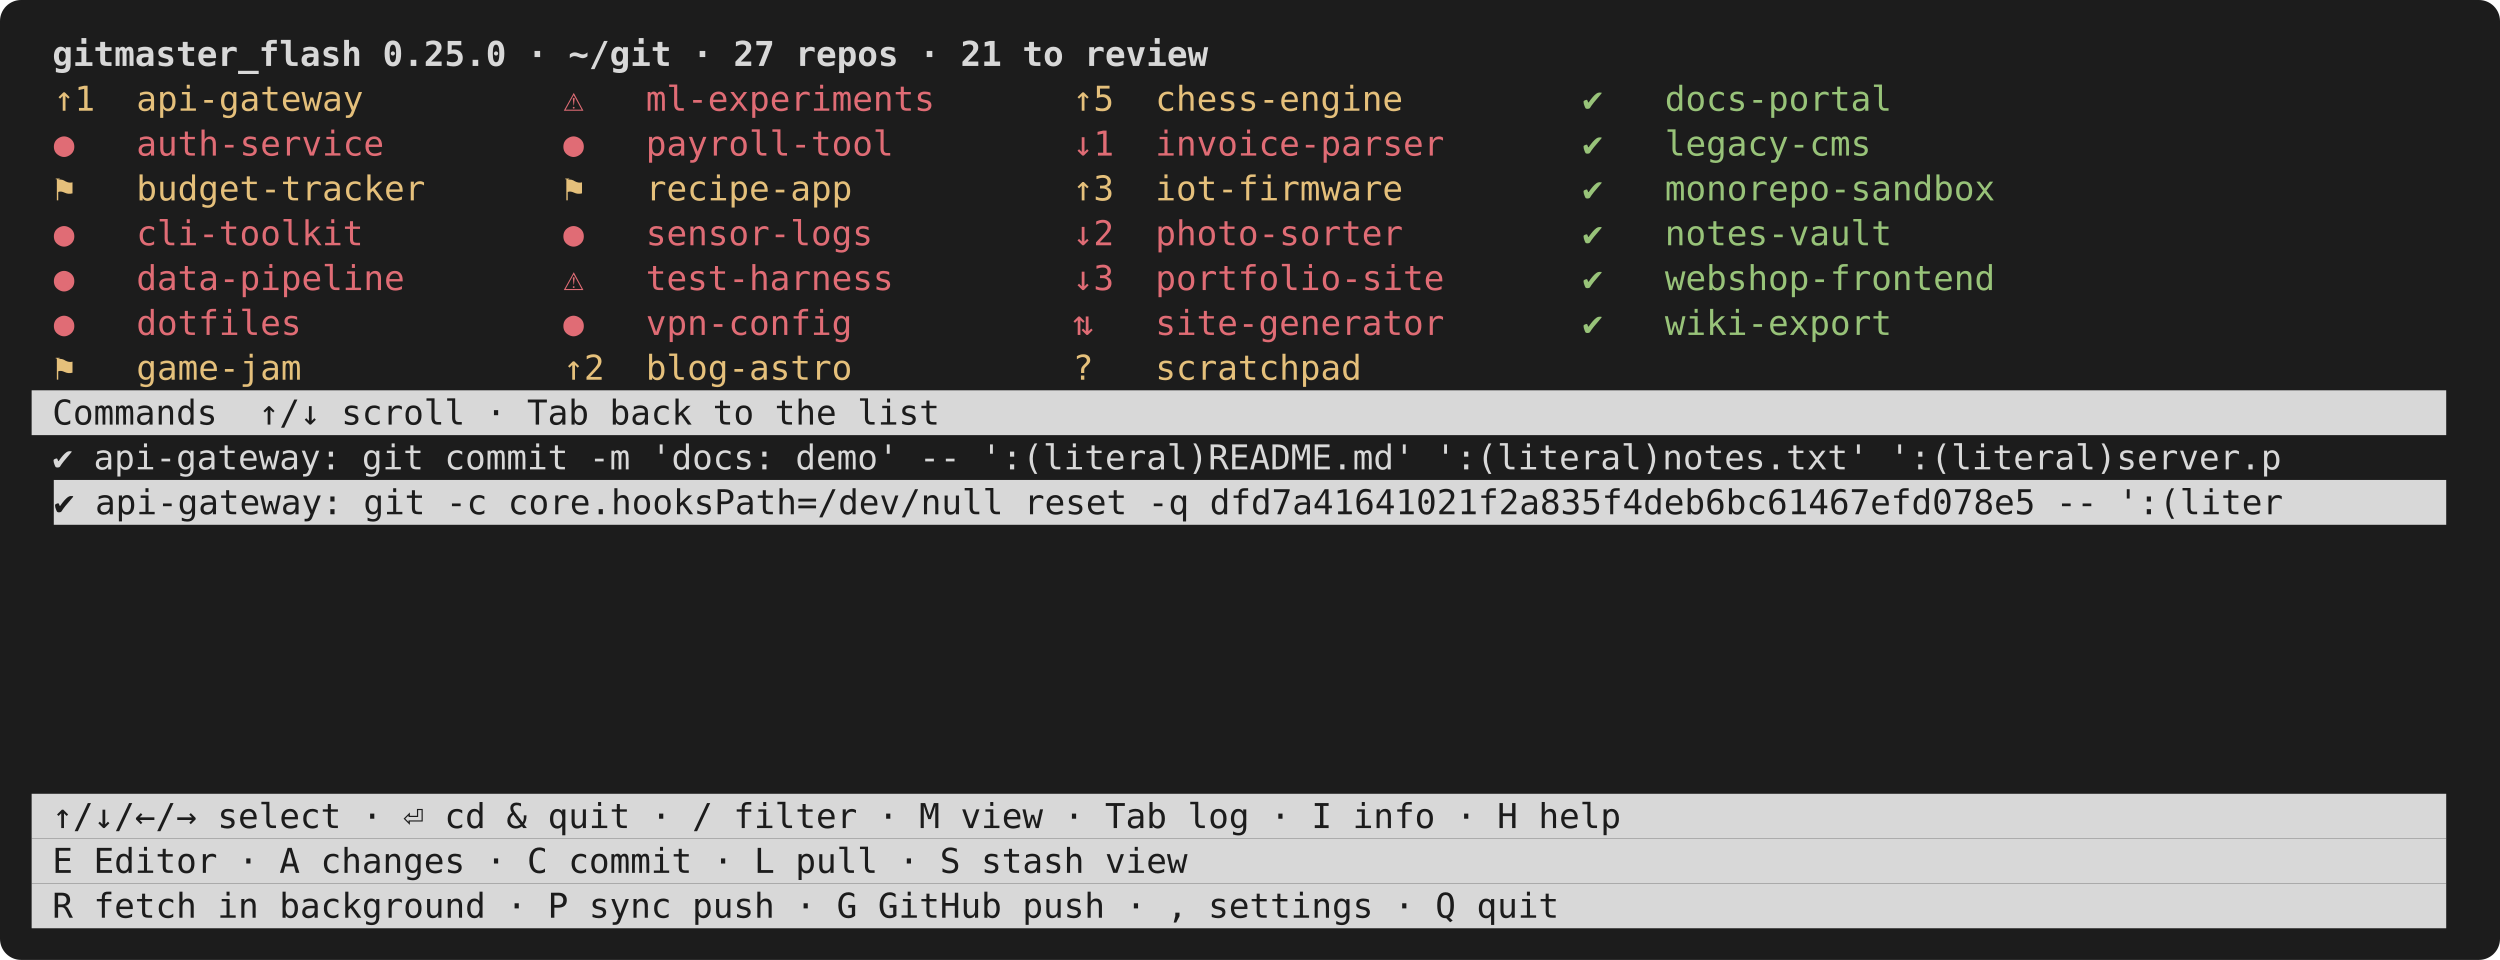
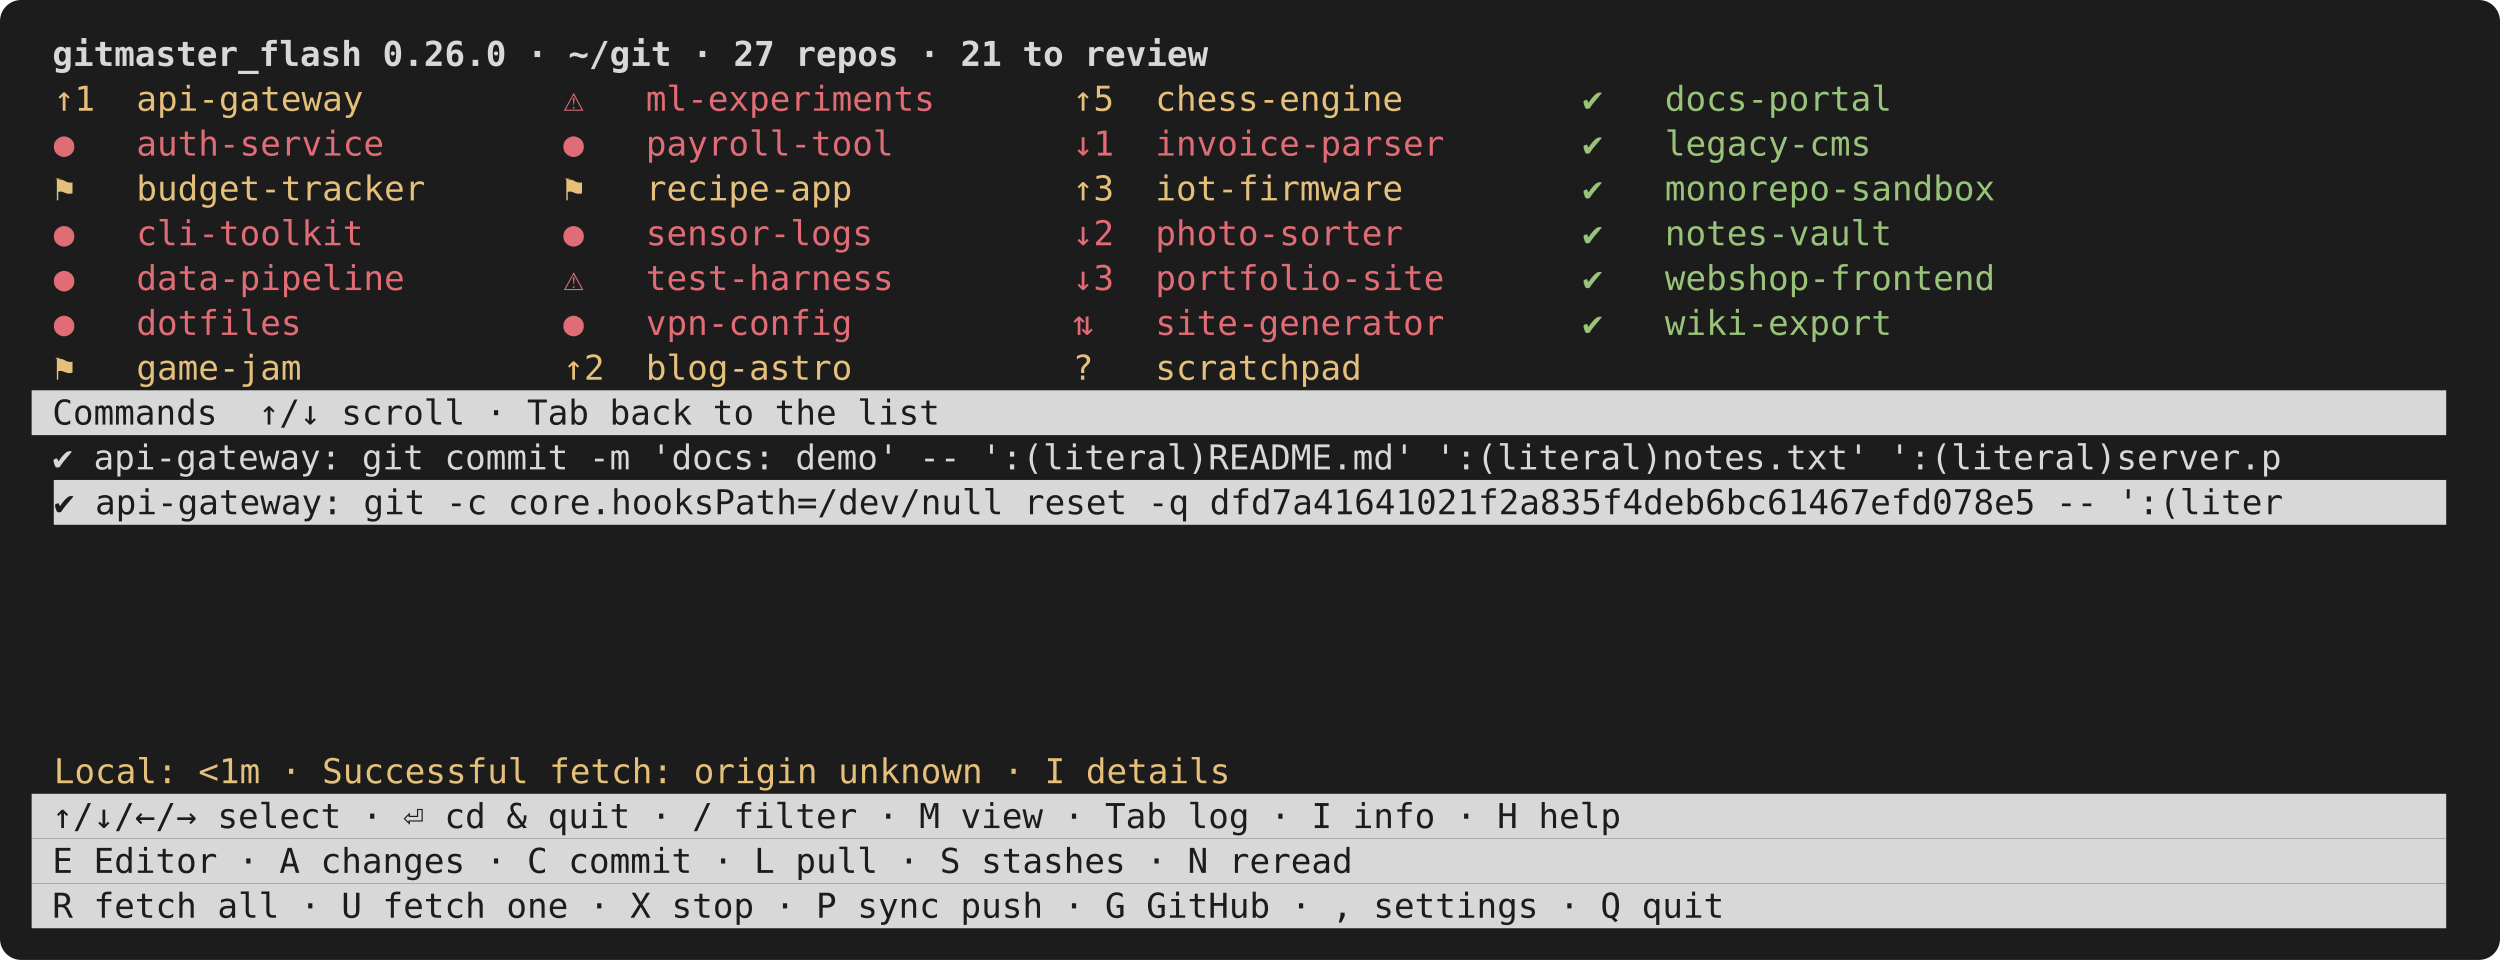
<svg xmlns="http://www.w3.org/2000/svg" viewBox="0 0 948 364" width="948" height="364" font-family="ui-monospace,SFMono-Regular,Menlo,Consolas,monospace" font-size="13">
  <rect width="948" height="364" rx="8" fill="#1c1c1c" />
-   <text x="12.0" y="25.0" fill="#d8d8d8" font-weight="bold" xml:space="preserve"> gitmaster_flash 0.25.0 · ~/git · 27 repos · 21 to review                                                    </text>
+   <text x="12.0" y="25.0" fill="#d8d8d8" font-weight="bold" xml:space="preserve"> gitmaster_flash 0.26.0 · ~/git · 27 repos · 21 to review                                                    </text>
  <text x="20.4" y="42.0" fill="#e5c07b" xml:space="preserve">↑1  api-gateway      </text>
  <text x="213.6" y="42.0" fill="#e06c75" xml:space="preserve">⚠   ml-experiments   </text>
  <text x="406.8" y="42.0" fill="#e5c07b" xml:space="preserve">↑5  chess-engine     </text>
  <text x="600.0" y="42.0" fill="#98c379" xml:space="preserve">✔   docs-portal      </text>
  <text x="20.4" y="59.0" fill="#e06c75" xml:space="preserve">●   auth-service     </text>
  <text x="213.6" y="59.0" fill="#e06c75" xml:space="preserve">●   payroll-tool     </text>
  <text x="406.8" y="59.0" fill="#e06c75" xml:space="preserve">↓1  invoice-parser   </text>
  <text x="600.0" y="59.0" fill="#98c379" xml:space="preserve">✔   legacy-cms       </text>
  <text x="20.4" y="76.0" fill="#e5c07b" xml:space="preserve">⚑   budget-tracker   </text>
  <text x="213.6" y="76.0" fill="#e5c07b" xml:space="preserve">⚑   recipe-app       </text>
  <text x="406.8" y="76.0" fill="#e5c07b" xml:space="preserve">↑3  iot-firmware     </text>
  <text x="600.0" y="76.0" fill="#98c379" xml:space="preserve">✔   monorepo-sandbox </text>
  <text x="20.4" y="93.0" fill="#e06c75" xml:space="preserve">●   cli-toolkit      </text>
  <text x="213.6" y="93.0" fill="#e06c75" xml:space="preserve">●   sensor-logs      </text>
  <text x="406.8" y="93.0" fill="#e06c75" xml:space="preserve">↓2  photo-sorter     </text>
  <text x="600.0" y="93.0" fill="#98c379" xml:space="preserve">✔   notes-vault      </text>
  <text x="20.4" y="110.0" fill="#e06c75" xml:space="preserve">●   data-pipeline    </text>
  <text x="213.6" y="110.0" fill="#e06c75" xml:space="preserve">⚠   test-harness     </text>
  <text x="406.8" y="110.0" fill="#e06c75" xml:space="preserve">↓3  portfolio-site   </text>
  <text x="600.0" y="110.0" fill="#98c379" xml:space="preserve">✔   webshop-frontend </text>
  <text x="20.4" y="127.0" fill="#e06c75" xml:space="preserve">●   dotfiles         </text>
  <text x="213.6" y="127.0" fill="#e06c75" xml:space="preserve">●   vpn-config       </text>
  <text x="406.8" y="127.0" fill="#e06c75" xml:space="preserve">⇅   site-generator   </text>
  <text x="600.0" y="127.0" fill="#98c379" xml:space="preserve">✔   wiki-export      </text>
  <text x="20.4" y="144.0" fill="#e5c07b" xml:space="preserve">⚑   game-jam         </text>
  <text x="213.6" y="144.0" fill="#e5c07b" xml:space="preserve">↑2  blog-astro       </text>
  <text x="406.8" y="144.0" fill="#e5c07b" xml:space="preserve">?   scratchpad       </text>
  <rect x="12.0" y="148.0" width="915.6" height="17.0" fill="#d8d8d8" />
  <text x="12.0" y="161.0" fill="#1c1c1c" xml:space="preserve"> Commands  ↑/↓ scroll · Tab back to the list                                                                 </text>
  <text x="12.0" y="178.0" fill="#d8d8d8" xml:space="preserve"> ✔ api-gateway: git commit -m 'docs: demo' -- ':(literal)README.md' ':(literal)notes.txt' ':(literal)server.p </text>
  <rect x="20.4" y="182.0" width="907.2" height="17.0" fill="#d8d8d8" />
  <text x="20.4" y="195.0" fill="#1c1c1c" xml:space="preserve">✔ api-gateway: git -c core.hooksPath=/dev/null reset -q dfd7a41641021f2a835f4deb6bc61467efd078e5 -- ':(liter</text>
+   <text x="20.4" y="297.0" fill="#e5c07b" xml:space="preserve">Local: &lt;1m · Successful fetch: origin unknown · I details</text>
  <rect x="12.0" y="301.0" width="915.6" height="17.0" fill="#d8d8d8" />
  <text x="12.0" y="314.0" fill="#1c1c1c" xml:space="preserve"> ↑/↓/←/→ select · ⏎ cd &amp; quit · / filter · M view · Tab log · I info · H help                                </text>
  <rect x="12.0" y="318.0" width="915.6" height="17.0" fill="#d8d8d8" />
-   <text x="12.0" y="331.0" fill="#1c1c1c" xml:space="preserve"> E Editor · A changes · C commit · L pull · S stash view                                                     </text>
+   <text x="12.0" y="331.0" fill="#1c1c1c" xml:space="preserve"> E Editor · A changes · C commit · L pull · S stashes · N reread                                             </text>
  <rect x="12.0" y="335.0" width="915.6" height="17.0" fill="#d8d8d8" />
-   <text x="12.0" y="348.0" fill="#1c1c1c" xml:space="preserve"> R fetch in background · P sync push · G GitHub push · , settings · Q quit                                   </text>
+   <text x="12.0" y="348.0" fill="#1c1c1c" xml:space="preserve"> R fetch all · U fetch one · X stop · P sync push · G GitHub · , settings · Q quit                           </text>
</svg>
